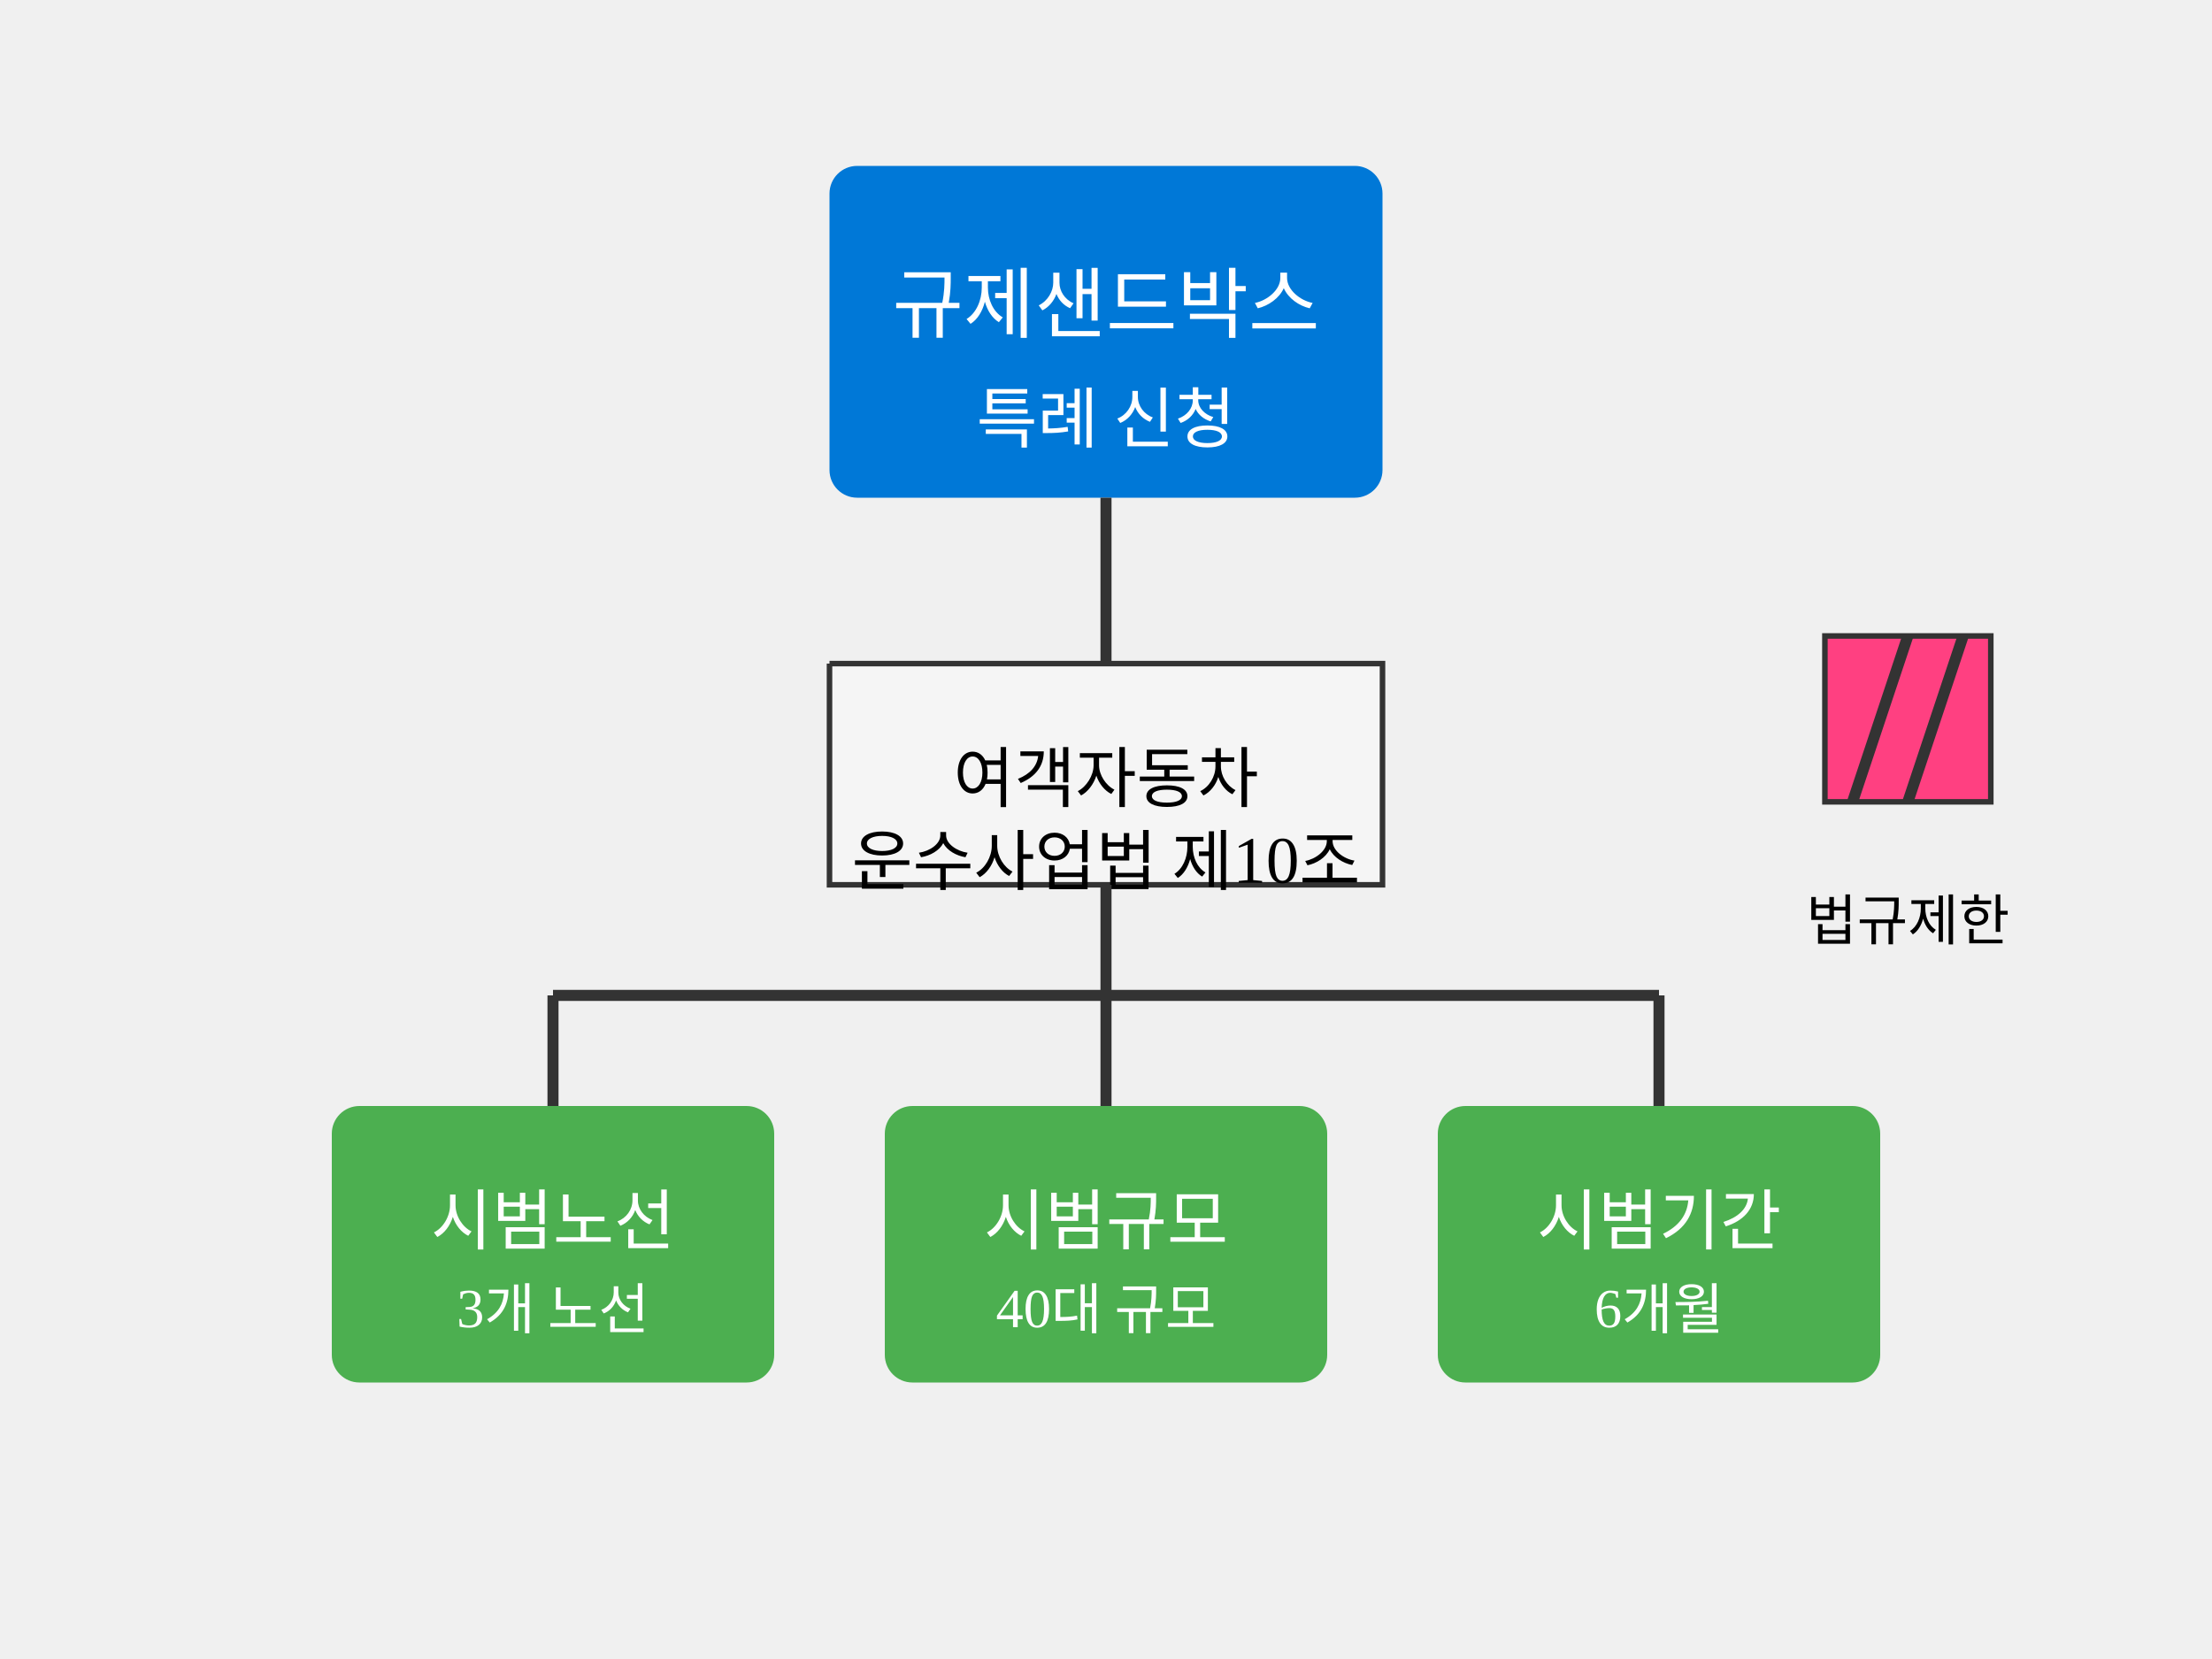
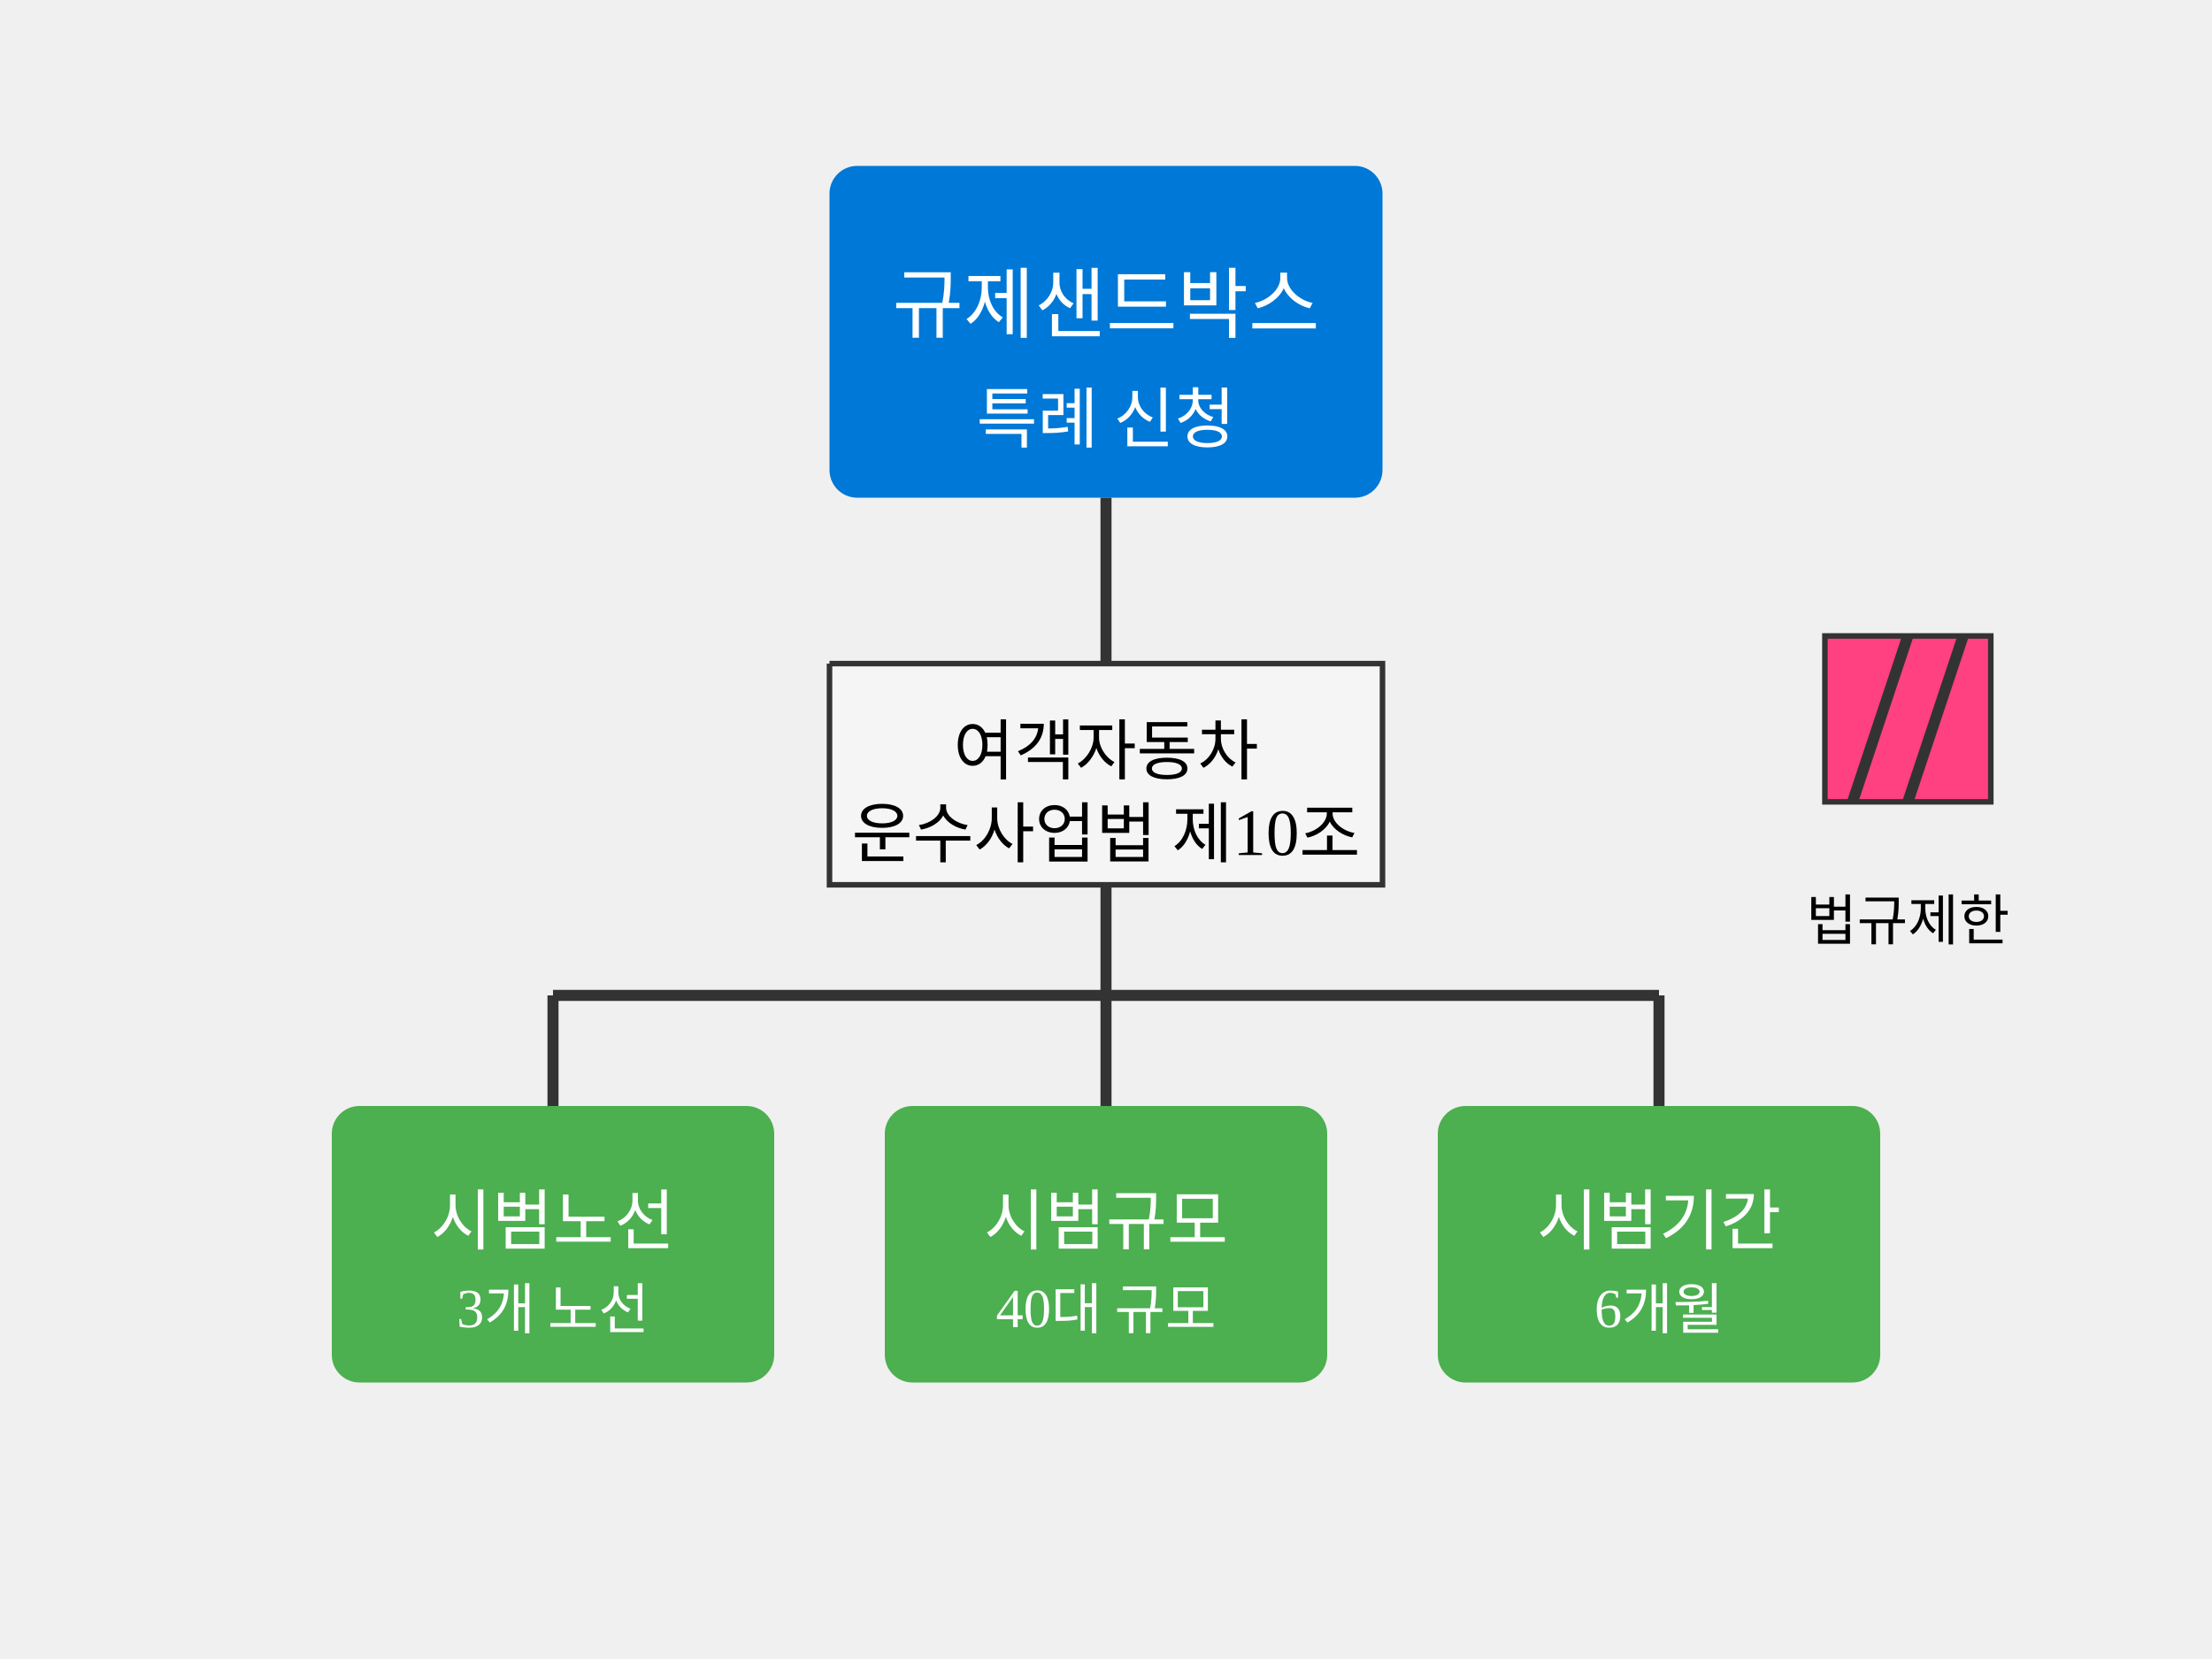
<svg xmlns="http://www.w3.org/2000/svg" viewBox="0 0 400 300">
  <rect x="150" y="30" width="100" height="60" rx="5" fill="#0078d7" />
  <text x="200" y="60" text-anchor="middle" fill="white" font-size="14">규제샌드박스</text>
  <text x="200" y="80" text-anchor="middle" fill="white" font-size="12">특례 신청</text>
  <path d="M150,120 h100 v40 h-100 v-40" fill="#f5f5f5" stroke="#333" />
-   <text x="200" y="145" text-anchor="middle" font-size="12">여객자동차</text>
-   <text x="200" y="160" text-anchor="middle" font-size="12">운수사업법 제10조</text>
+   <text x="200" y="140" text-anchor="middle" font-size="12">여객자동차</text>
+   <text x="200" y="155" text-anchor="middle" font-size="12">운수사업법 제10조</text>
  <rect x="60" y="200" width="80" height="50" rx="5" fill="#4caf50" />
  <text x="100" y="225" text-anchor="middle" fill="white" font-size="12">시범노선</text>
  <text x="100" y="240" text-anchor="middle" fill="white" font-size="10">3개 노선</text>
  <rect x="160" y="200" width="80" height="50" rx="5" fill="#4caf50" />
  <text x="200" y="225" text-anchor="middle" fill="white" font-size="12">시범규모</text>
  <text x="200" y="240" text-anchor="middle" fill="white" font-size="10">40대 규모</text>
  <rect x="260" y="200" width="80" height="50" rx="5" fill="#4caf50" />
  <text x="300" y="225" text-anchor="middle" fill="white" font-size="12">시범기간</text>
  <text x="300" y="240" text-anchor="middle" fill="white" font-size="10">6개월</text>
  <line x1="200" y1="90" x2="200" y2="120" stroke="#333" stroke-width="2" />
  <line x1="200" y1="160" x2="200" y2="180" stroke="#333" stroke-width="2" />
  <line x1="200" y1="180" x2="100" y2="180" stroke="#333" stroke-width="2" />
  <line x1="200" y1="180" x2="300" y2="180" stroke="#333" stroke-width="2" />
  <line x1="100" y1="180" x2="100" y2="200" stroke="#333" stroke-width="2" />
  <line x1="200" y1="180" x2="200" y2="200" stroke="#333" stroke-width="2" />
  <line x1="300" y1="180" x2="300" y2="200" stroke="#333" stroke-width="2" />
  <rect x="330" y="115" width="30" height="30" fill="#ff4081" stroke="#333" />
  <line x1="335" y1="145" x2="345" y2="115" stroke="#333" stroke-width="2" />
  <line x1="345" y1="145" x2="355" y2="115" stroke="#333" stroke-width="2" />
  <text x="345" y="170" text-anchor="middle" font-size="10">법규제한</text>
</svg>
